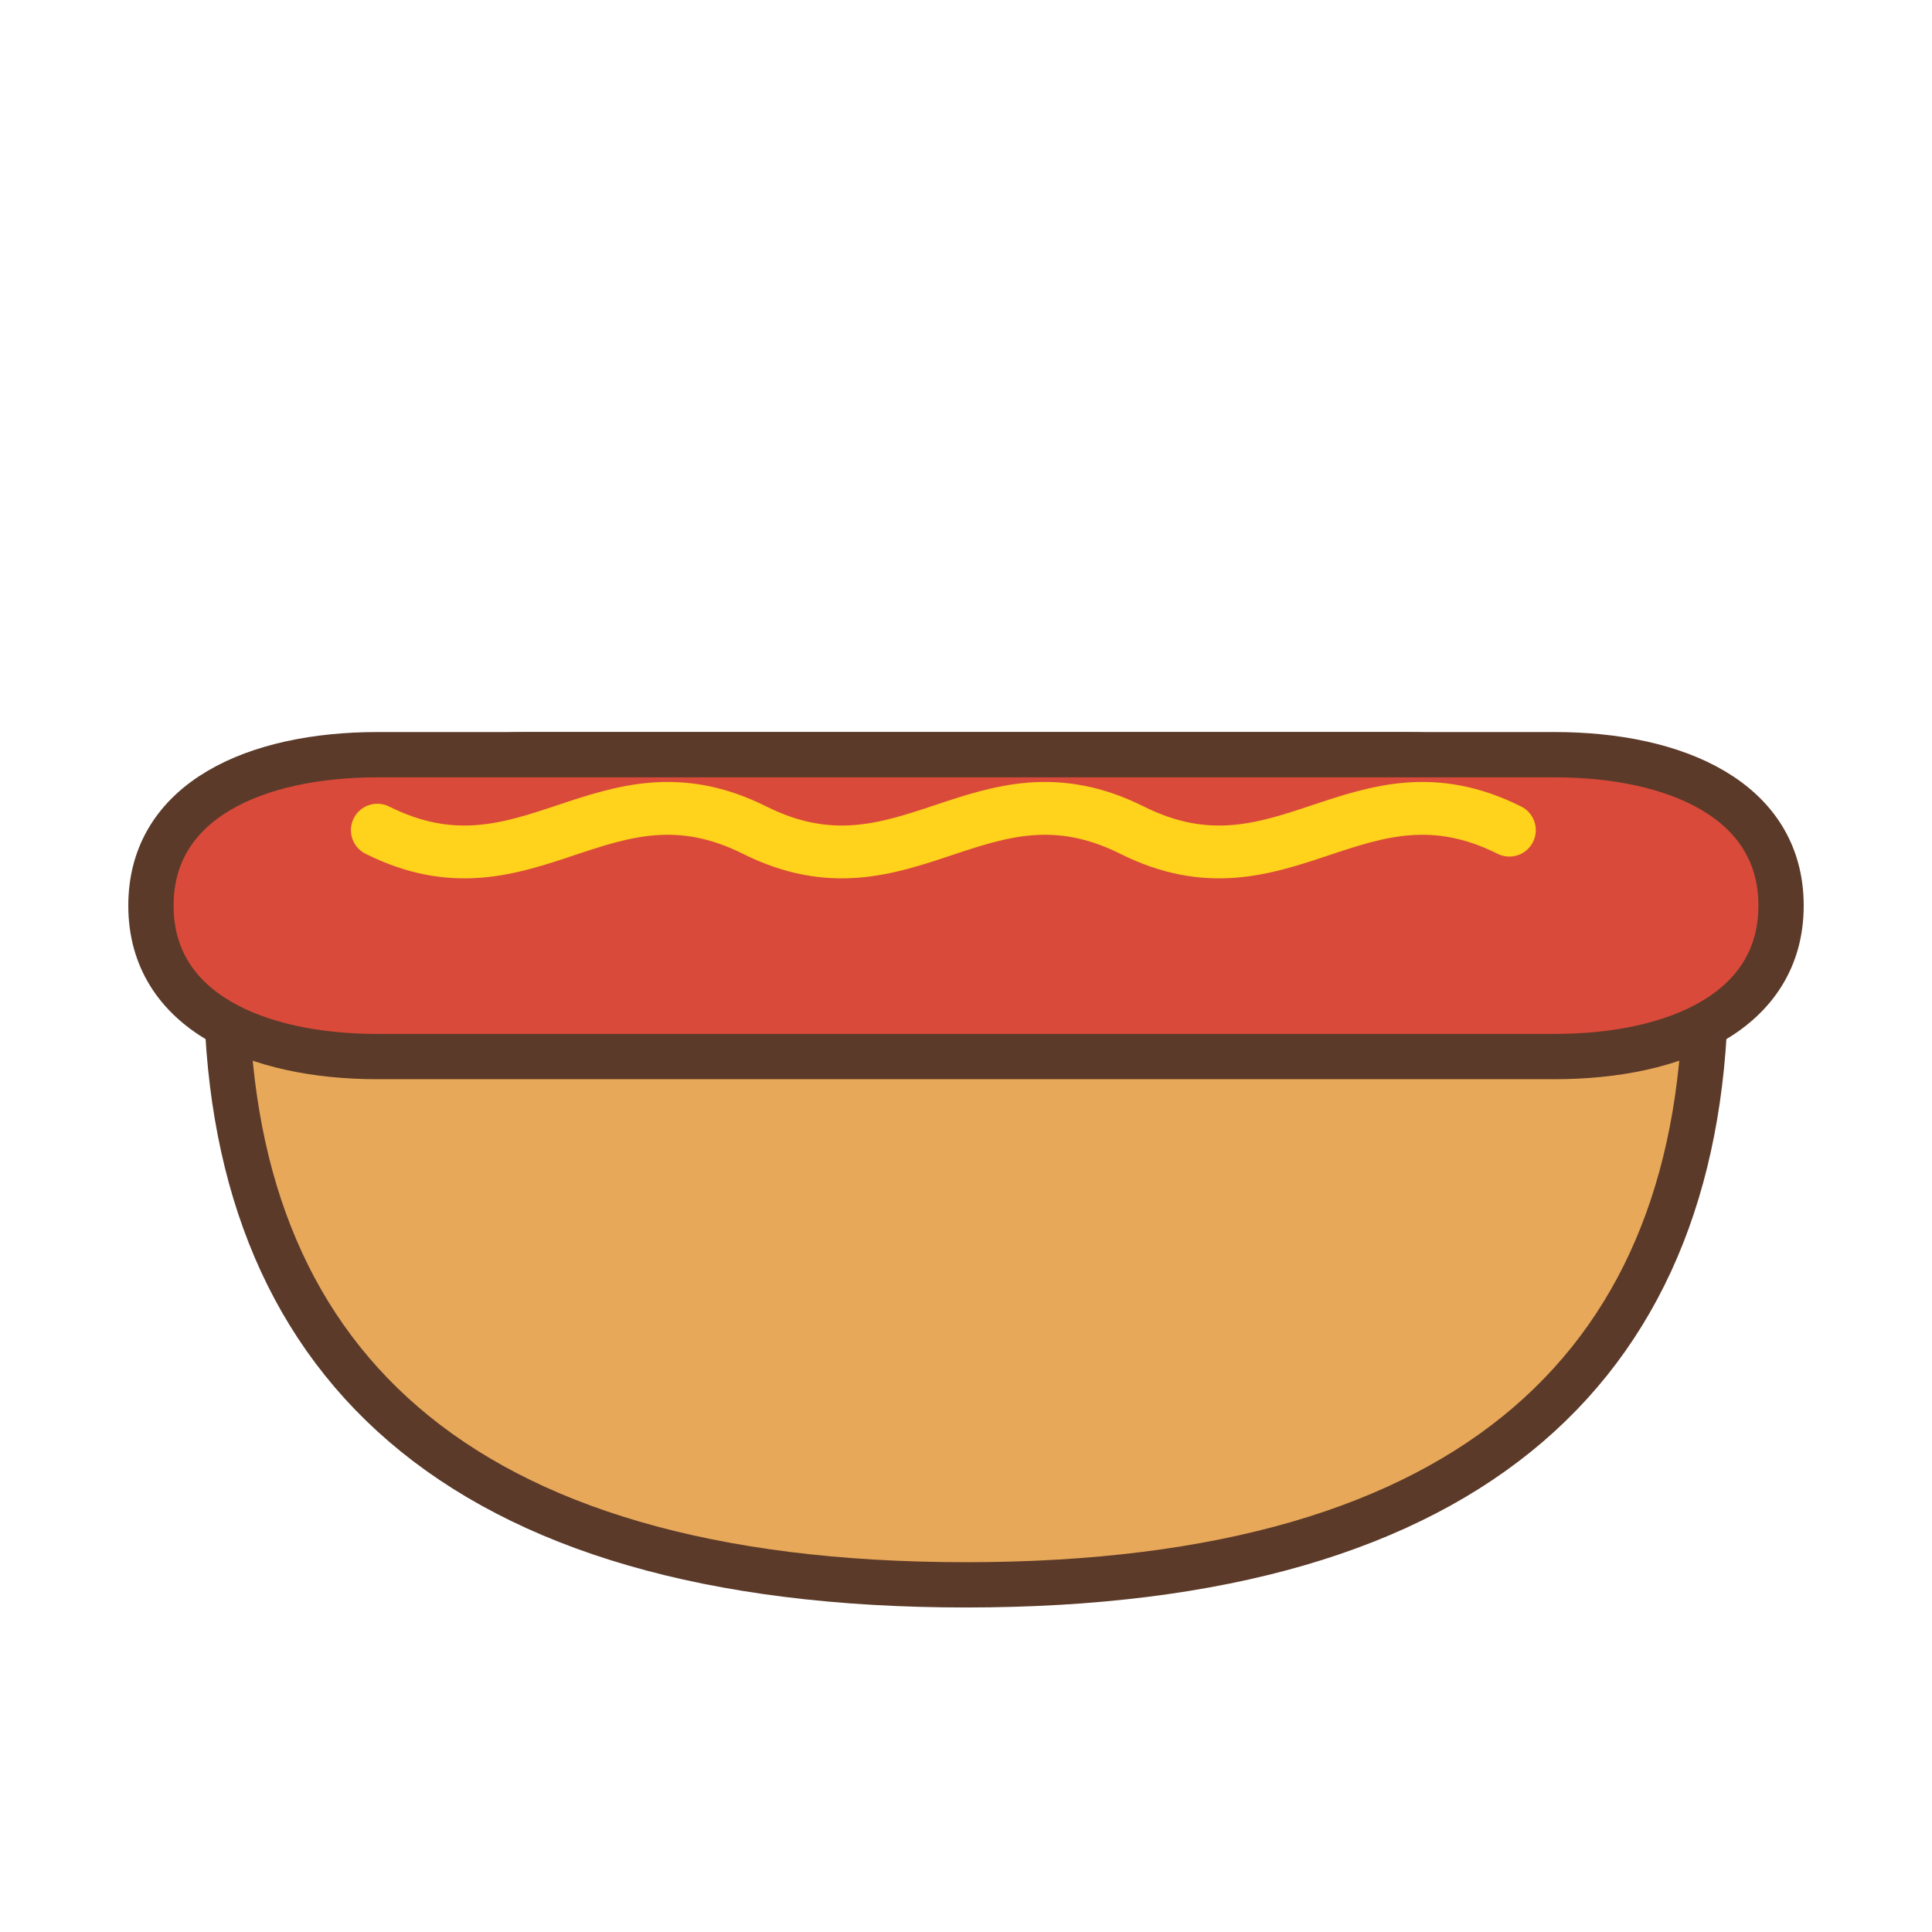
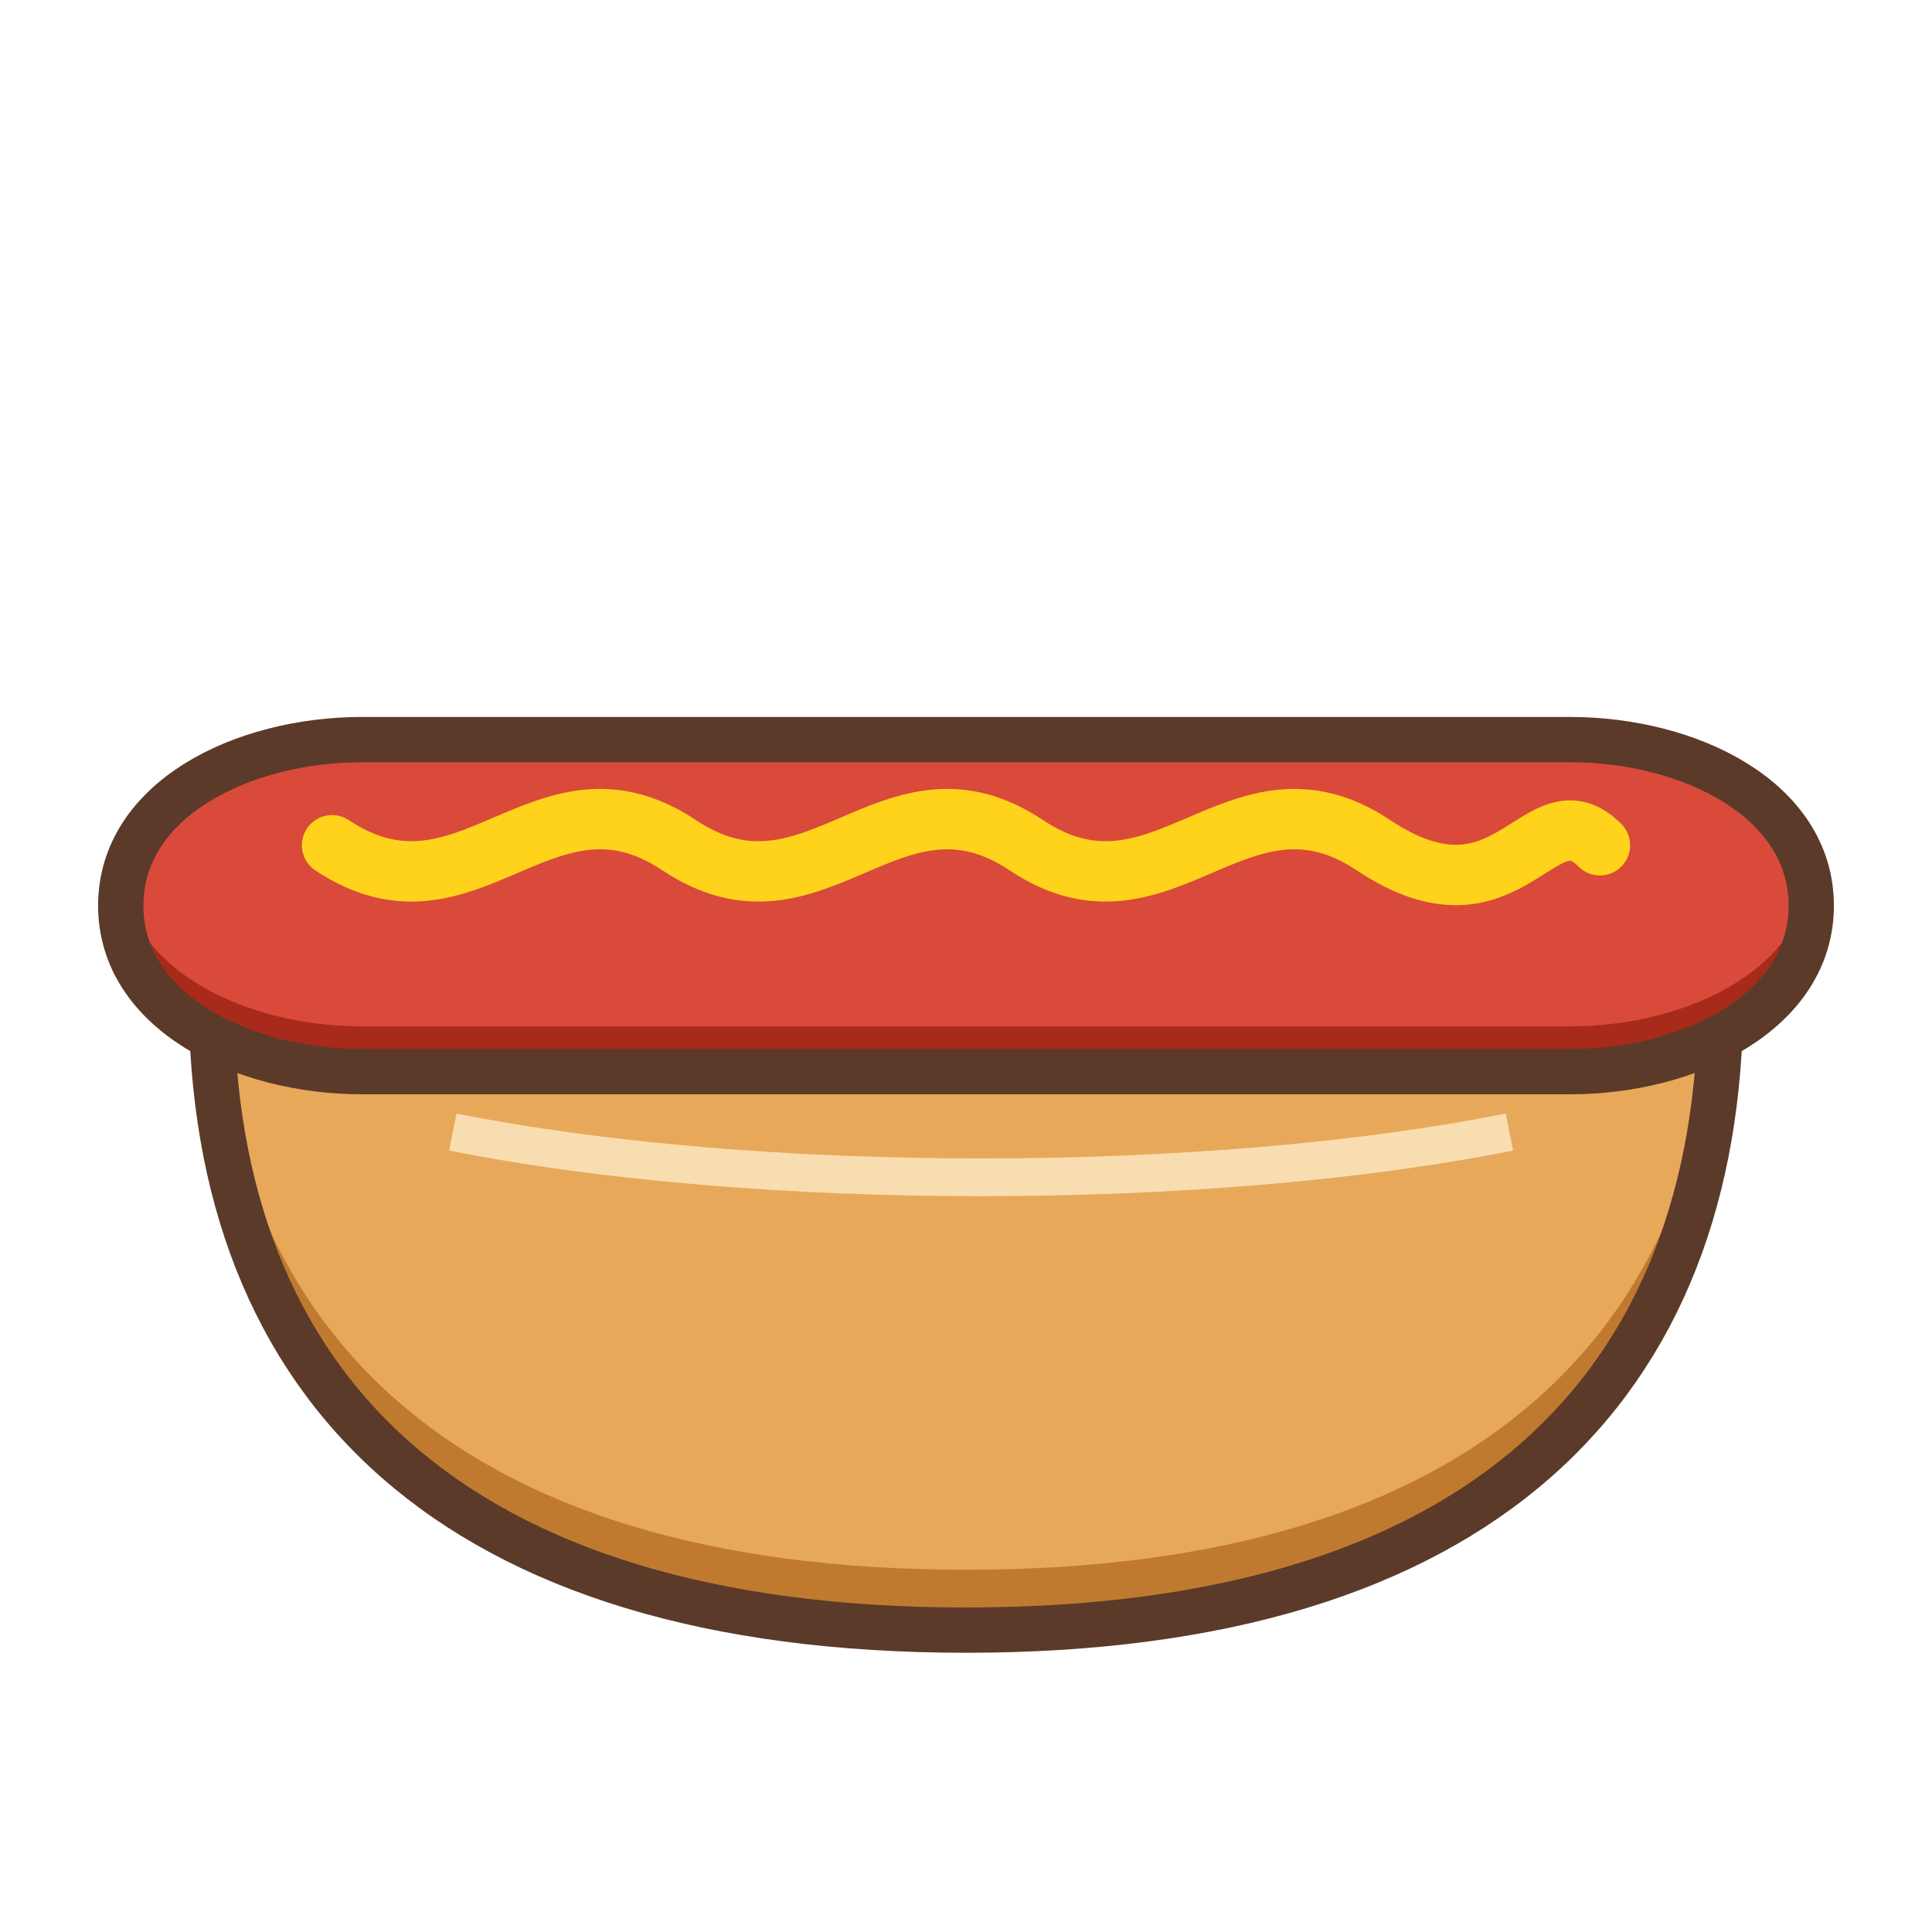
<svg xmlns="http://www.w3.org/2000/svg" viewBox="0 0 256 256">
  <g stroke="#5b3a29" stroke-width="6" stroke-linejoin="round" stroke-linecap="round">
-     <path d="M30 130c0-20 20-30 40-30h116c20 0 40 10 40 30 0 50-30 80-98 80s-98-30-98-80z" fill="#e8a85a" />
-     <path d="M20 120c0-14 14-20 30-20h156c16 0 30 6 30 20s-14 20-30 20H50c-16 0-30-6-30-20z" fill="#d94a3a" />
+     <defs>
+       <path id="s6" d="M28 132c0-22 22-32 42-32h116c20 0 42 10 42 32 0 52-32 84-100 84S28 184 28 132z" />
+       <clipPath id="cs6">
+         <use href="#s6" />
+       </clipPath>
+     </defs>
+     <use href="#s6" fill="#c07a30" stroke="none" />
+     <g clip-path="url(#cs6)">
+       <use href="#s6" fill="#e8a85a" stroke="none" transform="translate(0 -8)" />
+     </g>
+     <use href="#s6" fill="none" />
+     <defs>
+       <path id="s7" d="M16 120c0-14 16-22 32-22h160c16 0 32 8 32 22s-16 22-32 22H48c-16 0-32-8-32-22z" />
+       <clipPath id="cs7">
+         <use href="#s7" />
+       </clipPath>
+     </defs>
+     <use href="#s7" fill="#a82a1a" stroke="none" />
+     <g clip-path="url(#cs7)">
+       <use href="#s7" fill="#d94a3a" stroke="none" transform="translate(0 -6)" />
+     </g>
+     <use href="#s7" fill="none" />
  </g>
-   <path d="M50 110c20 10 30-10 50 0s30-10 50 0 30-10 50 0" stroke="#ffd21c" stroke-width="7" fill="none" stroke-linecap="round" />
+   <path d="M44 112c18 12 28-12 46 0s28-12 46 0 28-12 46 0 22-8 30 0" stroke="#ffd21c" stroke-width="8" fill="none" stroke-linecap="round" />
+   <path d="M60 150c40 8 100 8 140 0" stroke="#fff4d6" stroke-width="5" fill="none" opacity=".7" />
</svg>
